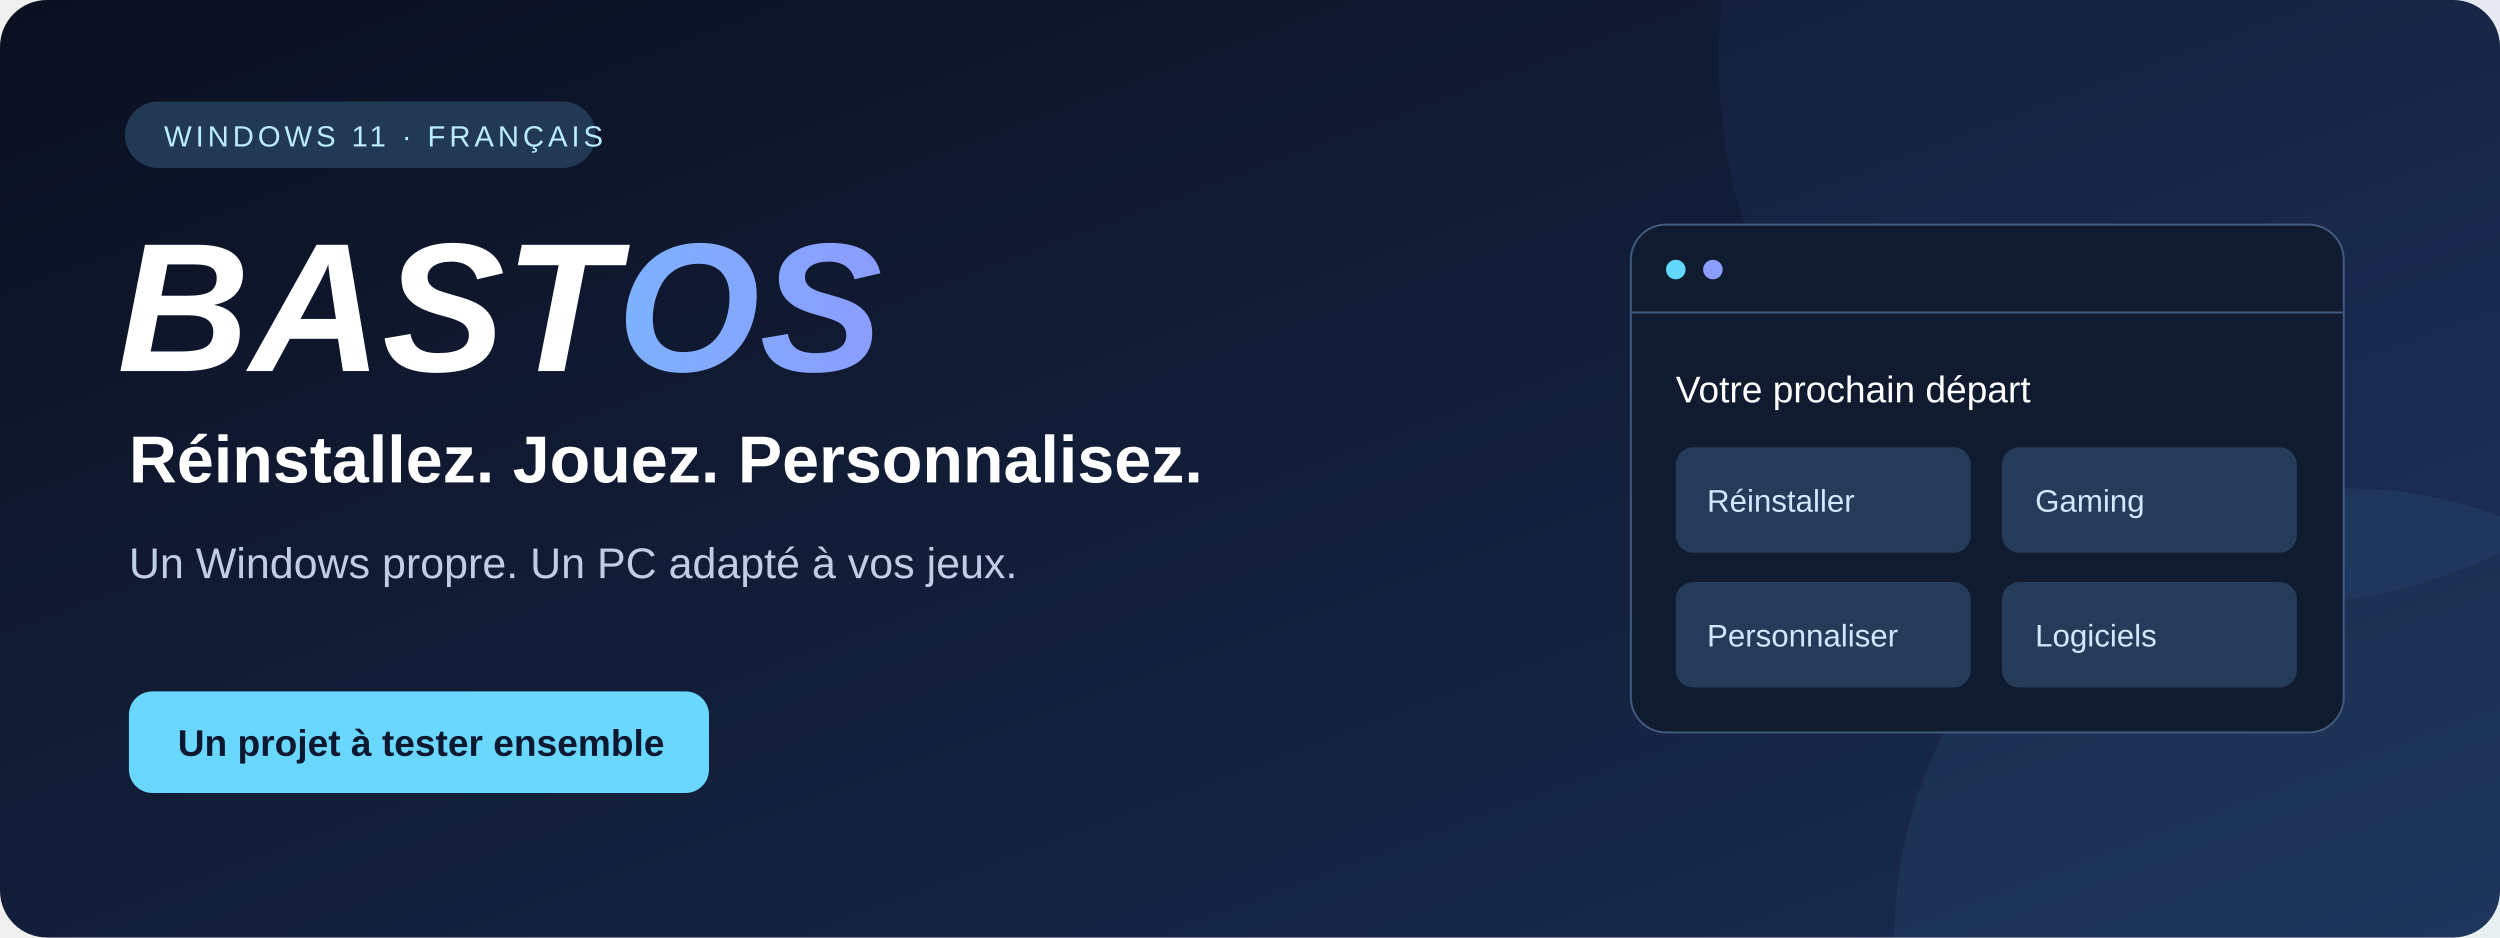
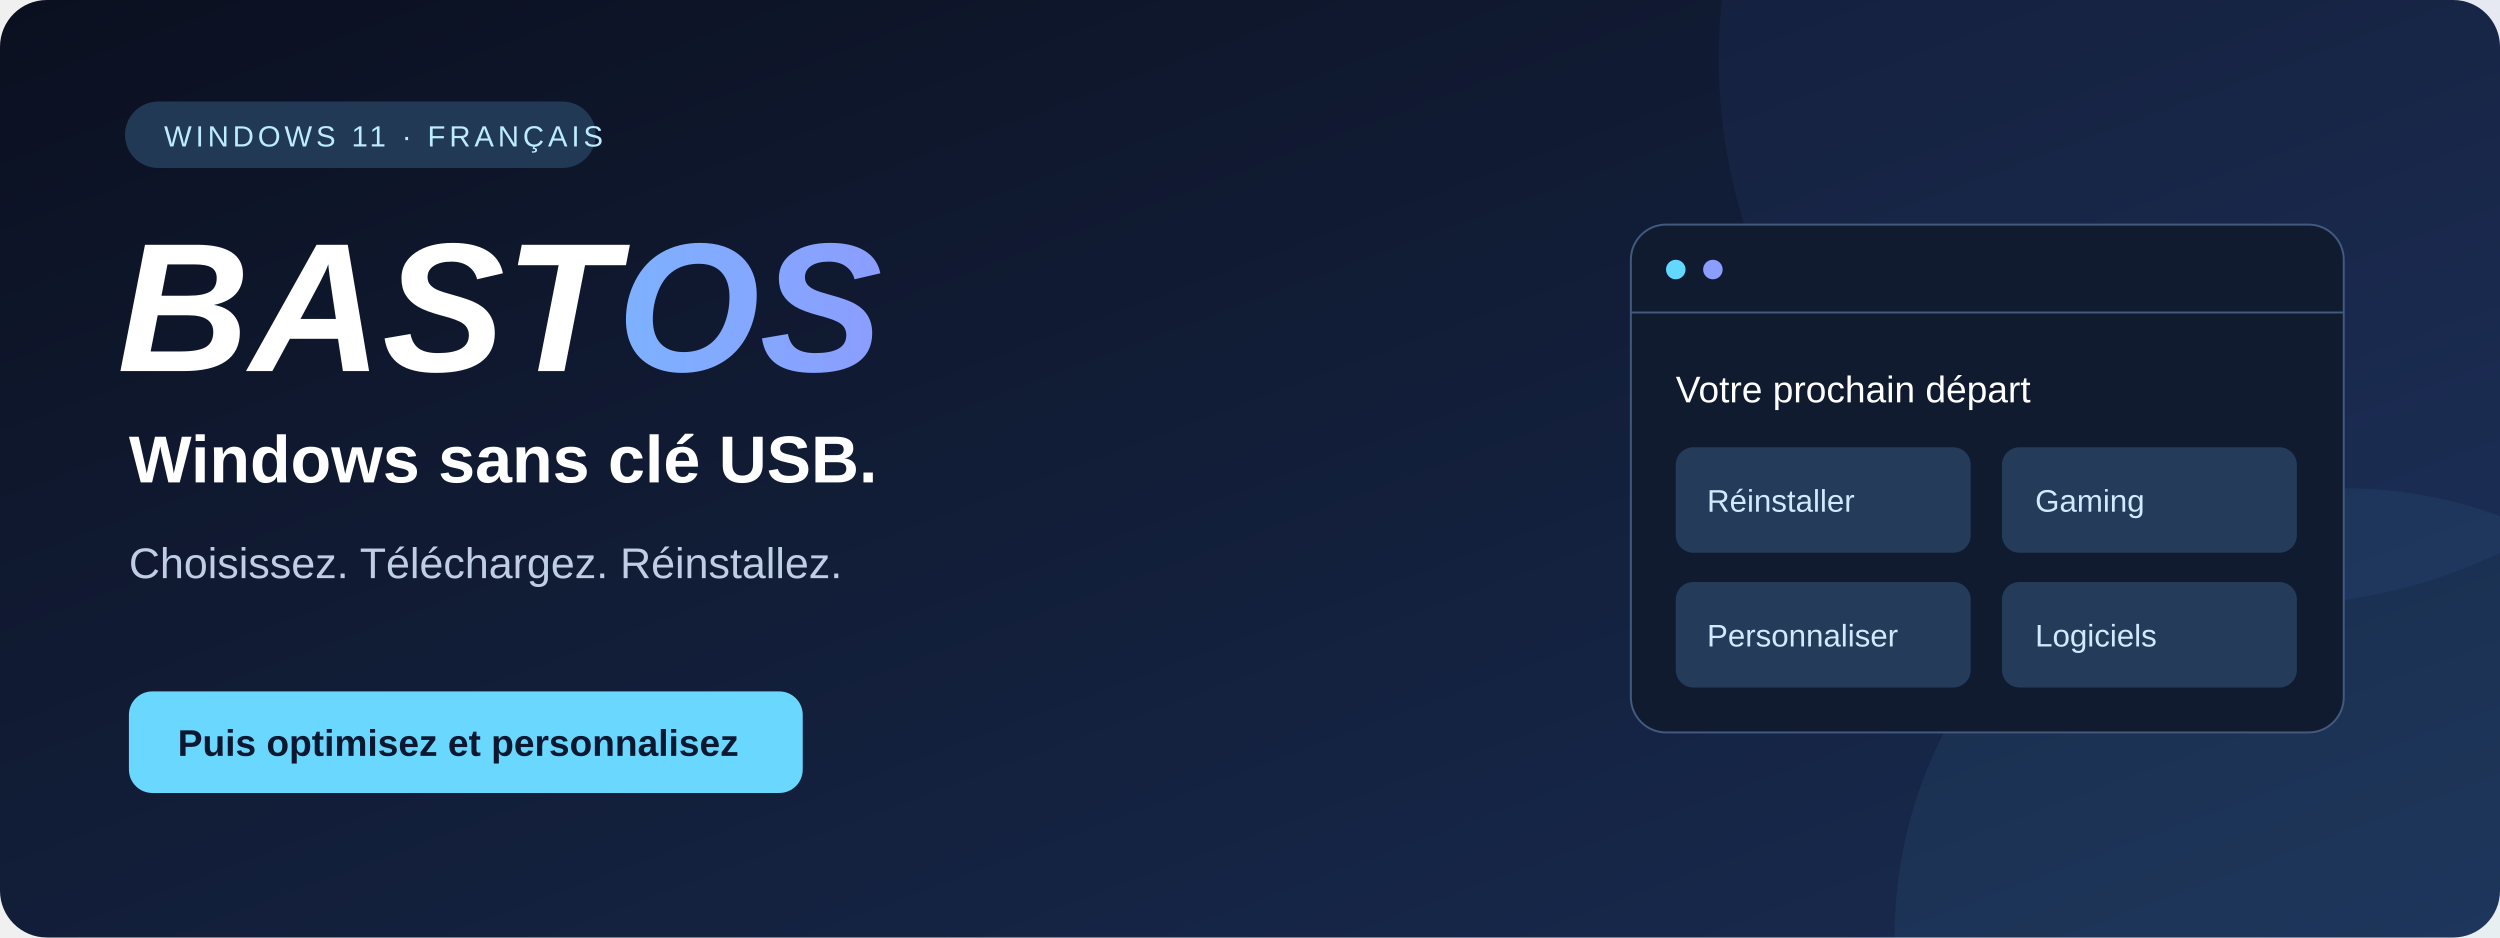
- <svg xmlns="http://www.w3.org/2000/svg" width="1280" height="480" viewBox="0 0 1280 480" role="img" aria-label="BASTOS — Réinstallez. Jouez. Personnalisez. Application Windows 11 en français.">
+ <svg xmlns="http://www.w3.org/2000/svg" width="1280" height="480" viewBox="0 0 1280 480" role="img" aria-label="BASTOS — Windows sans clé USB. Application Windows 11 en français.">
  <defs>
    <linearGradient id="bg" x2="1" y2="1">
      <stop stop-color="#0b1020" />
      <stop offset="1" stop-color="#192c52" />
    </linearGradient>
    <linearGradient id="accent">
      <stop stop-color="#62d8ff" />
      <stop offset="1" stop-color="#8b9dff" />
    </linearGradient>
  </defs>
  <rect width="1280" height="480" rx="24" fill="url(#bg)" />
  <circle cx="1160" cy="30" r="280" fill="#5e8aff" opacity=".07" />
  <circle cx="1200" cy="480" r="230" fill="#62d8ff" opacity=".06" />
  <g font-family="Segoe UI,Arial,sans-serif">
    <rect x="64" y="52" width="241" height="34" rx="17" fill="#213954" />
    <text x="84" y="75" font-size="15" letter-spacing="2" fill="#bcecff">WINDOWS 11 · FRANÇAIS</text>
    <text x="60" y="190" font-size="94" font-weight="800" font-style="italic" fill="white">BAST<tspan fill="url(#accent)">OS</tspan>
    </text>
-     <text x="66" y="247" font-size="34" font-weight="600" fill="white">Réinstallez. Jouez. Personnalisez.</text>
-     <text x="66" y="296" font-size="22" fill="#bfcee4">Un Windows propre. Un PC adapté à vos jeux.</text>
-     <rect x="66" y="354" width="297" height="52" rx="12" fill="#6ad7ff" />
-     <text x="91" y="387" font-size="19" font-weight="700" fill="#0b1830">Un projet à tester ensemble</text>
+     <text x="66" y="247" font-size="34" font-weight="600" fill="white">Windows sans clé USB.</text>
+     <text x="66" y="296" font-size="22" fill="#bfcee4">Choisissez. Téléchargez. Réinstallez.</text>
+     <rect x="66" y="354" width="345" height="52" rx="12" fill="#6ad7ff" />
+     <text x="91" y="387" font-size="19" font-weight="700" fill="#0b1830">Puis optimisez et personnalisez</text>
    <g transform="translate(835 115)">
      <rect width="365" height="260" rx="18" fill="#101b30" stroke="#415a7e" />
      <path d="M0 45H365" stroke="#415a7e" />
      <circle cx="23" cy="23" r="5" fill="#62d8ff" />
      <circle cx="42" cy="23" r="5" fill="#8b9dff" />
      <text x="23" y="91" font-size="19" fill="white">Votre prochain départ</text>
      <g fill="#243c5a">
        <rect x="23" y="114" width="151" height="54" rx="9" />
        <rect x="190" y="114" width="151" height="54" rx="9" />
        <rect x="23" y="183" width="151" height="54" rx="9" />
        <rect x="190" y="183" width="151" height="54" rx="9" />
      </g>
      <g fill="#d1eaff" font-size="16">
        <text x="39" y="147">Réinstaller</text>
        <text x="207" y="147">Gaming</text>
        <text x="39" y="216">Personnaliser</text>
        <text x="207" y="216">Logiciels</text>
      </g>
    </g>
  </g>
</svg>
